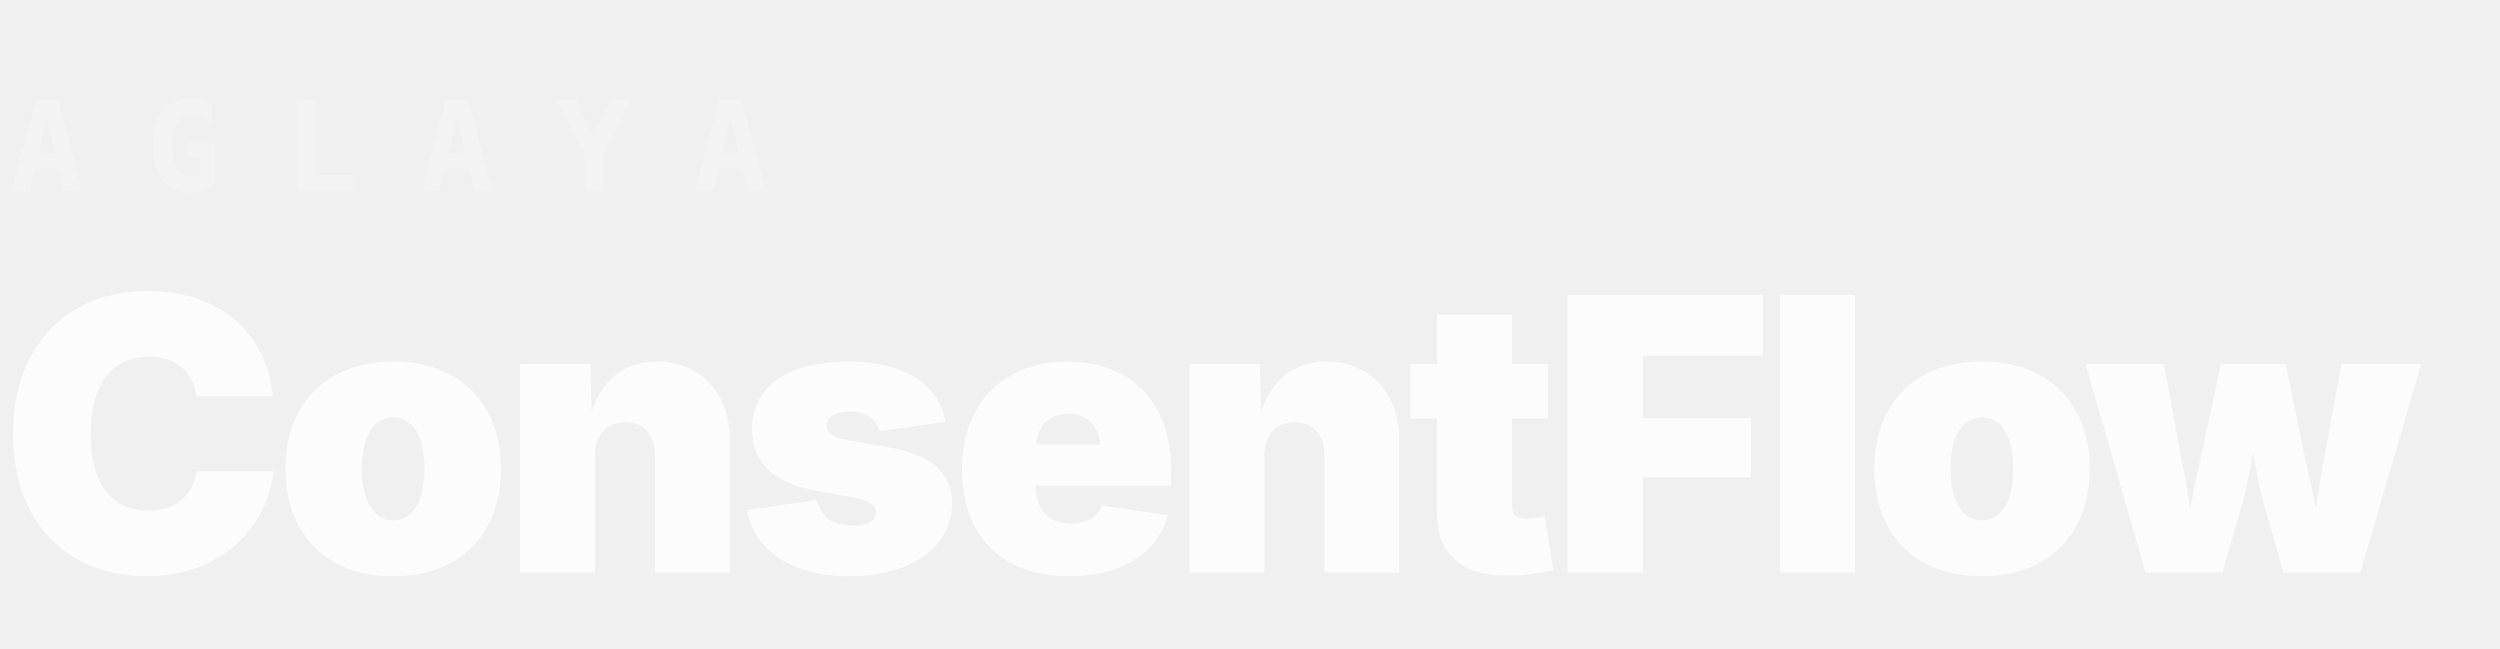
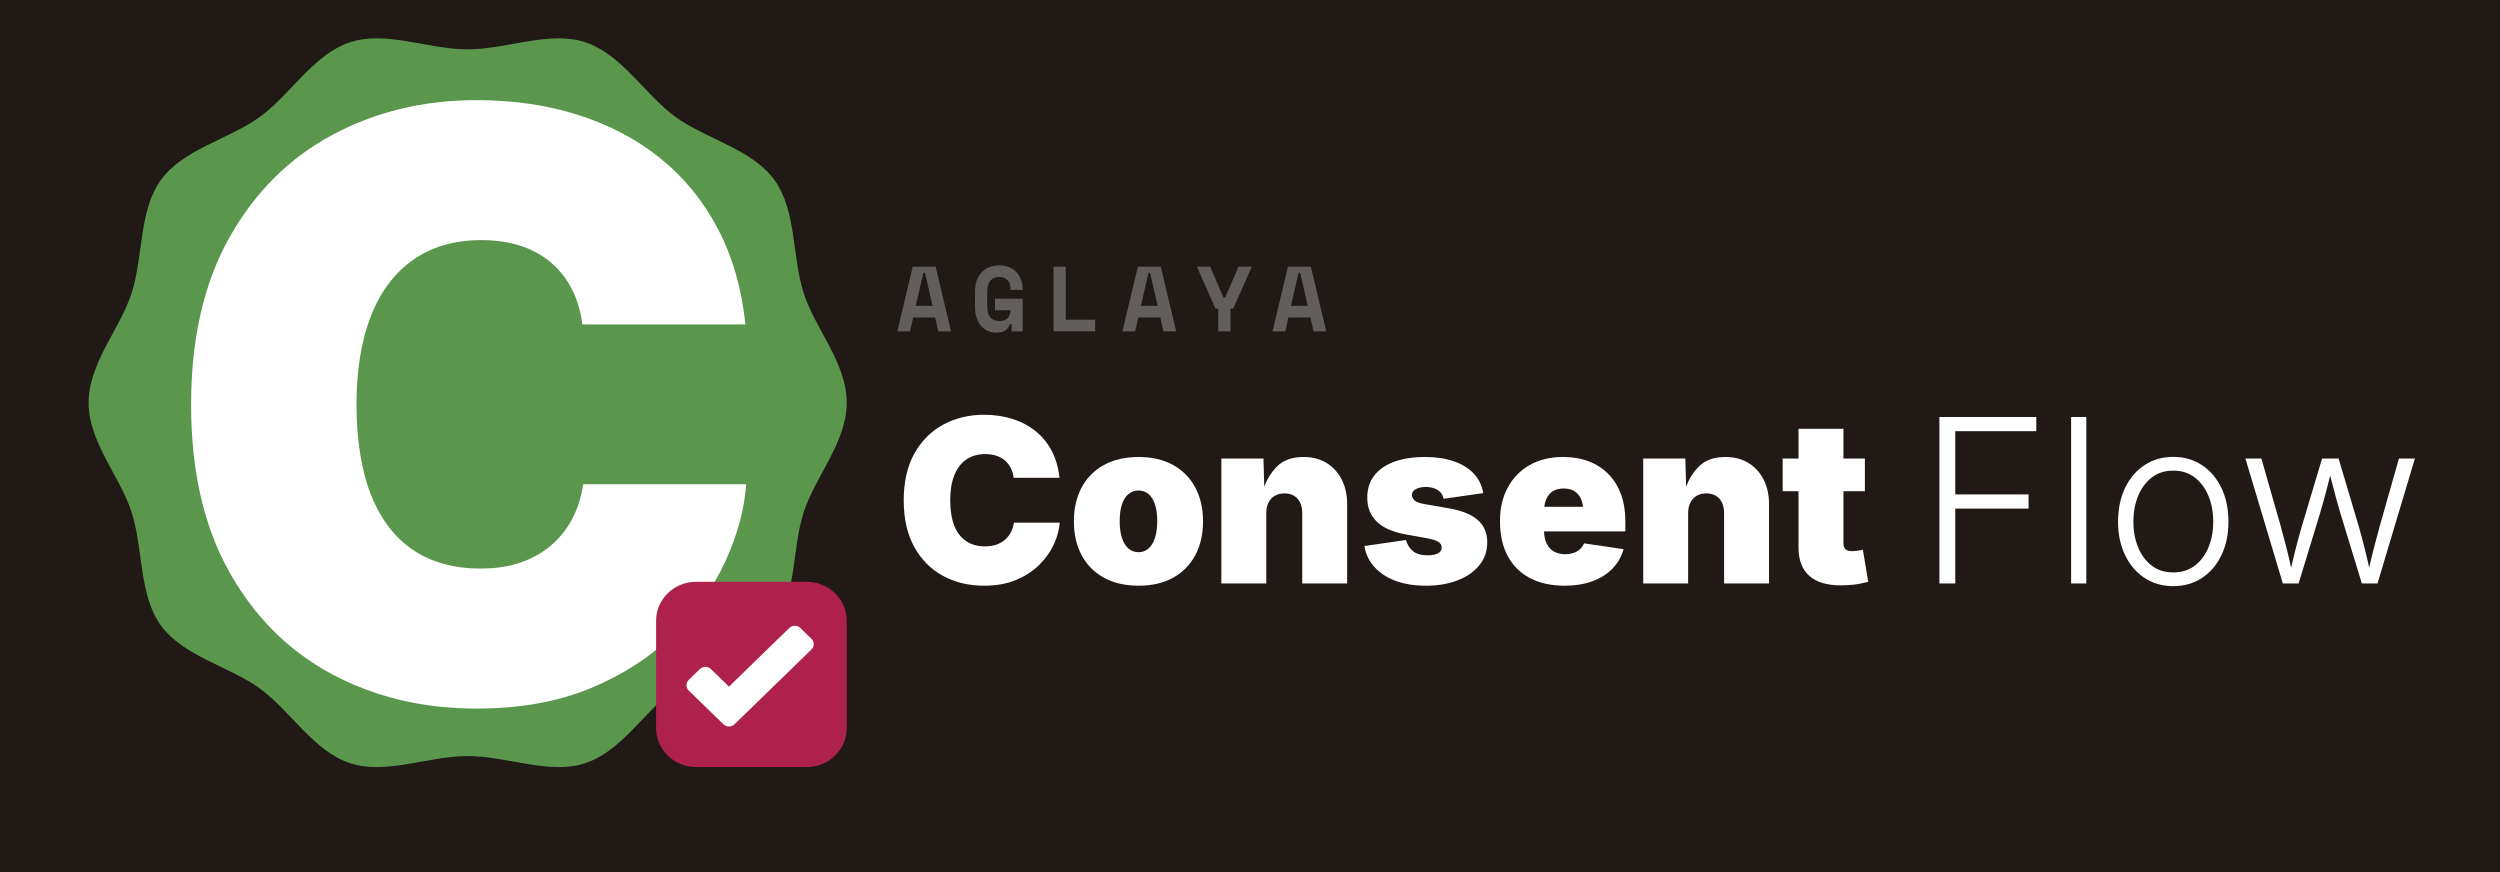
- <svg xmlns="http://www.w3.org/2000/svg" viewBox="0 0 262 68" width="262" height="68" font-family="Inter, sans-serif">
-   <text x="1" y="20" fill="rgba(252,252,252,0.30)" font-family="'Space Mono', monospace" font-weight="700" font-size="13" letter-spacing="6.5">AGLAYA</text>
-   <text x="0" y="60" fill="#fcfcfc" font-family="Inter, sans-serif" font-weight="900" font-size="40" letter-spacing="-1.2">ConsentFlow</text>
+ <svg xmlns="http://www.w3.org/2000/svg" id="Capa_1" data-name="Capa 1" viewBox="0 0 3300 1150">
+   <defs>
+     <style>
+       .cls-1 {
+         fill: #ae214d;
+       }
+ 
+       .cls-2 {
+         fill: #fff;
+       }
+ 
+       .cls-3 {
+         opacity: .3;
+       }
+ 
+       .cls-4 {
+         fill: #fdfefe;
+       }
+ 
+       .cls-5 {
+         fill: #5b964d;
+       }
+ 
+       .cls-6 {
+         fill: #211915;
+       }
+     </style>
+   </defs>
+   <rect class="cls-6" x="0" y="-75.63" width="3300" height="1301.26" />
+   <g>
+     <g>
+       <g>
+         <path class="cls-2" d="M1298.8,773.12c-20.06,0-38.07-4.33-54.05-12.98-15.98-8.65-28.61-21.36-37.9-38.12-9.29-16.76-13.94-37.29-13.94-61.57s4.72-45.13,14.16-61.94c9.44-16.81,22.17-29.52,38.2-38.12,16.02-8.6,33.87-12.9,53.53-12.9,13.66,0,26.27,1.84,37.83,5.53,11.55,3.69,21.7,9.07,30.45,16.15,8.75,7.08,15.83,15.78,21.24,26.1,5.41,10.32,8.8,22.12,10.18,35.39h-60.47c-.59-4.72-1.84-9-3.76-12.83-1.92-3.83-4.45-7.13-7.59-9.88-3.15-2.75-6.91-4.87-11.28-6.34-4.38-1.47-9.32-2.21-14.82-2.21-9.93,0-18.36,2.43-25.29,7.3-6.93,4.87-12.17,11.85-15.71,20.94-3.54,9.1-5.31,20.03-5.31,32.81s1.82,24.58,5.46,33.62c3.64,9.05,8.87,15.83,15.71,20.35,6.83,4.52,15.12,6.78,24.85,6.78,5.51,0,10.42-.74,14.75-2.21,4.32-1.47,8.11-3.59,11.36-6.34,3.24-2.75,5.87-6.05,7.89-9.88,2.01-3.83,3.37-8.11,4.06-12.83h60.47c-.69,9.34-3.27,18.88-7.74,28.61-4.47,9.73-10.86,18.73-19.17,26.99-8.31,8.26-18.53,14.92-30.67,19.98-12.14,5.06-26.28,7.6-42.4,7.6Z" />
+         <path class="cls-2" d="M1502.91,773.12c-17.9,0-33.23-3.56-46.01-10.69-12.78-7.13-22.54-17.06-29.27-29.79-6.74-12.73-10.1-27.55-10.1-44.46s3.37-31.73,10.1-44.46c6.73-12.73,16.49-22.66,29.27-29.79,12.78-7.13,28.12-10.69,46.01-10.69s33.18,3.56,45.86,10.69c12.68,7.13,22.39,17.06,29.13,29.79,6.73,12.73,10.1,27.55,10.1,44.46s-3.37,31.73-10.1,44.46c-6.74,12.73-16.44,22.66-29.13,29.79-12.68,7.13-27.97,10.69-45.86,10.69ZM1502.91,728.88c5.11,0,9.51-1.62,13.2-4.87,3.69-3.24,6.51-7.94,8.48-14.08,1.97-6.14,2.95-13.49,2.95-22.05s-.98-15.98-2.95-21.97c-1.97-6-4.79-10.57-8.48-13.71-3.69-3.15-8.09-4.72-13.2-4.72s-9.69,1.57-13.42,4.72c-3.74,3.15-6.59,7.72-8.55,13.71-1.97,6-2.95,13.32-2.95,21.97s.98,15.9,2.95,22.05c1.97,6.15,4.82,10.84,8.55,14.08,3.74,3.24,8.21,4.87,13.42,4.87Z" />
+         <path class="cls-2" d="M1671.47,677.56v92.61h-59.29v-164.88h55.6l1.18,42.18h-1.77c3.73-12.48,9.81-22.98,18.21-31.49,8.41-8.5,20.18-12.76,35.32-12.76,11.7,0,21.85,2.65,30.45,7.96,8.6,5.31,15.26,12.63,19.98,21.97,4.72,9.34,7.08,20.01,7.08,32v105h-59.29v-92.61c0-8.16-2.06-14.57-6.19-19.25-4.13-4.67-9.93-7.01-17.4-7.01-4.82,0-9.02,1.06-12.61,3.17-3.59,2.12-6.37,5.11-8.33,9-1.97,3.88-2.95,8.58-2.95,14.08Z" />
+         <path class="cls-2" d="M1881.92,773.12c-14.95,0-28.14-2.12-39.6-6.34-11.45-4.23-20.75-10.25-27.87-18.07-7.13-7.82-11.63-17.13-13.49-27.95l54.86-7.96c1.97,6.49,5.16,11.48,9.59,14.97,4.42,3.49,10.81,5.24,19.17,5.24,5.8,0,10.32-.88,13.57-2.65,3.24-1.77,4.87-4.33,4.87-7.67,0-3.15-1.53-5.65-4.57-7.52-3.05-1.87-7.82-3.39-14.31-4.57l-29.2-5.31c-16.72-3.05-29.25-8.63-37.61-16.74-8.36-8.11-12.54-18.66-12.54-31.63,0-11.5,3.07-21.24,9.22-29.2,6.14-7.96,14.9-14.03,26.25-18.21,11.36-4.18,24.9-6.27,40.63-6.27,14.55,0,27.28,1.89,38.2,5.68,10.91,3.79,19.69,9.22,26.32,16.3,6.64,7.08,10.79,15.63,12.46,25.66l-52.21,7.52c-1.28-5.41-4.08-9.36-8.41-11.87-4.33-2.51-9.39-3.76-15.19-3.76-5.11,0-9.44.91-12.98,2.73-3.54,1.82-5.31,4.45-5.31,7.89,0,2.46,1.06,4.77,3.17,6.93,2.11,2.16,6.27,3.79,12.46,4.87l33.62,5.9c16.81,2.95,29.37,8.06,37.68,15.34,8.31,7.28,12.46,17.01,12.46,29.2s-3.52,22-10.54,30.6c-7.03,8.6-16.64,15.24-28.83,19.91-12.19,4.67-26.15,7.01-41.88,7.01Z" />
+         <path class="cls-2" d="M2064.94,773.12c-17.6,0-32.77-3.37-45.5-10.1-12.73-6.73-22.49-16.44-29.27-29.13-6.78-12.68-10.18-27.92-10.18-45.72s3.42-31.88,10.25-44.61c6.83-12.73,16.49-22.64,28.98-29.72,12.48-7.08,27.23-10.62,44.24-10.62,12.48,0,23.77,1.94,33.85,5.83,10.08,3.88,18.7,9.49,25.88,16.81,7.18,7.33,12.68,16.2,16.52,26.62,3.83,10.42,5.75,22.22,5.75,35.39v13.57h-147.18v-32.44h119.46l-27.73,6.78c0-6.68-.98-12.31-2.95-16.89-1.97-4.57-4.87-8.06-8.7-10.47-3.83-2.41-8.6-3.61-14.31-3.61s-10.47,1.21-14.31,3.61c-3.83,2.41-6.74,5.9-8.7,10.47-1.97,4.57-2.95,10.2-2.95,16.89v23.6c0,7.28,1.15,13.3,3.47,18.07,2.31,4.77,5.58,8.31,9.81,10.62,4.23,2.31,9.14,3.47,14.75,3.47,4.03,0,7.69-.56,10.99-1.7,3.29-1.13,6.12-2.75,8.48-4.87,2.36-2.11,4.13-4.69,5.31-7.74l52.21,7.67c-2.75,9.83-7.62,18.36-14.6,25.59-6.98,7.23-15.81,12.81-26.47,16.74-10.67,3.93-23.03,5.9-37.09,5.9Z" />
+         <path class="cls-2" d="M2228.34,677.56v92.61h-59.29v-164.88h55.6l1.18,42.18h-1.77c3.73-12.48,9.81-22.98,18.21-31.49,8.41-8.5,20.18-12.76,35.32-12.76,11.7,0,21.85,2.65,30.45,7.96,8.6,5.31,15.26,12.63,19.98,21.97,4.72,9.34,7.08,20.01,7.08,32v105h-59.29v-92.61c0-8.16-2.06-14.57-6.19-19.25-4.13-4.67-9.93-7.01-17.4-7.01-4.82,0-9.02,1.06-12.61,3.17-3.59,2.12-6.37,5.11-8.33,9-1.97,3.88-2.95,8.58-2.95,14.08Z" />
+         <path class="cls-2" d="M2461.65,605.29v43.06h-108.54v-43.06h108.54ZM2374.05,566.06h59.29v151.16c0,3.44.88,6.02,2.65,7.74,1.77,1.72,4.62,2.58,8.55,2.58,1.77,0,4.35-.22,7.74-.66,3.39-.44,5.63-.86,6.71-1.25l7.08,42.33c-6.78,1.87-13.18,3.12-19.17,3.76-6,.64-11.65.96-16.96.96-18.49,0-32.42-4.23-41.81-12.68-9.39-8.45-14.08-20.89-14.08-37.31v-156.62Z" />
+         <path class="cls-2" d="M2560.01,770.17v-219.74h127.86v18.73h-106.92v83.47h96.74v18.73h-96.74v98.81h-20.94Z" />
+         <path class="cls-2" d="M2753.94,550.43v219.74h-20.06v-219.74h20.06Z" />
+         <path class="cls-2" d="M2868.68,773.71c-14.36,0-26.99-3.61-37.9-10.84-10.91-7.23-19.47-17.25-25.66-30.08-6.19-12.83-9.29-27.55-9.29-44.17s3.1-31.78,9.29-44.61c6.19-12.83,14.75-22.86,25.66-30.08,10.91-7.23,23.55-10.84,37.9-10.84s26.86,3.61,37.83,10.84c10.96,7.23,19.54,17.25,25.73,30.08,6.19,12.83,9.29,27.7,9.29,44.61s-3.07,31.34-9.22,44.17c-6.15,12.83-14.7,22.86-25.66,30.08-10.96,7.23-23.62,10.84-37.97,10.84ZM2868.68,755.57c11.3,0,20.89-3.05,28.76-9.14,7.86-6.09,13.84-14.21,17.92-24.33,4.08-10.12,6.12-21.28,6.12-33.48s-2.06-23.52-6.19-33.7-10.13-18.34-17.99-24.48c-7.87-6.14-17.4-9.22-28.61-9.22s-20.72,3.07-28.54,9.22c-7.82,6.15-13.79,14.31-17.92,24.48s-6.19,21.41-6.19,33.7,2.04,23.35,6.12,33.48c4.08,10.13,10.03,18.24,17.84,24.33,7.82,6.1,17.38,9.14,28.68,9.14Z" />
+         <path class="cls-2" d="M3013.35,770.17l-49.4-164.88h21.09l25.37,88.78c2.46,8.75,5.01,18.34,7.67,28.76,2.65,10.42,5.31,21.97,7.96,34.66h-3.54c2.66-12.29,5.33-23.64,8.04-34.07,2.7-10.42,5.38-20.2,8.04-29.35l26.54-88.78h21.83l26.4,88.78c2.55,8.95,5.16,18.63,7.82,29.05,2.65,10.42,5.31,21.88,7.96,34.36h-3.69c2.75-12.39,5.46-23.77,8.11-34.14,2.65-10.37,5.26-20.13,7.82-29.27l25.22-88.78h21.09l-49.4,164.88h-20.65l-28.17-92.17c-1.87-6.39-3.71-12.83-5.53-19.32-1.82-6.49-3.56-13.13-5.23-19.91-1.67-6.78-3.44-13.66-5.31-20.65h4.87c-1.67,6.88-3.39,13.74-5.16,20.57-1.77,6.83-3.54,13.52-5.31,20.06-1.77,6.54-3.59,12.95-5.46,19.25l-28.17,92.17h-20.79Z" />
+       </g>
+       <g class="cls-3">
+         <path class="cls-4" d="M1184.42,437.41l20.37-85.4h30.25l20.37,85.4h-16.83l-4.15-18.3h-29.03l-4.15,18.3h-16.83ZM1208.82,403.74h22.08l-9.88-43.67h-2.2l-10,43.67Z" />
+         <path class="cls-4" d="M1315.07,439.11c-5.21,0-9.92-1.28-14.15-3.84-4.23-2.56-7.61-6.4-10.13-11.53-2.52-5.12-3.78-11.47-3.78-19.03v-20.01c0-7.4,1.36-13.66,4.09-18.79,2.72-5.12,6.48-9.01,11.28-11.65,4.8-2.64,10.33-3.96,16.59-3.96s12.08,1.38,16.71,4.15c4.64,2.77,8.17,6.49,10.61,11.16,2.44,4.68,3.66,9.9,3.66,15.68v1.46h-16.1v-1.46c0-5.12-1.32-9.01-3.96-11.65-2.64-2.64-6.36-3.96-11.16-3.96-4.47,0-8.19,1.51-11.16,4.51-2.97,3.01-4.45,8.26-4.45,15.74v18.05c0,13.18,5.37,19.76,16.1,19.76,4.8,0,8.44-1.3,10.92-3.9,2.48-2.6,3.72-6.02,3.72-10.25h-20.49v-15.37h36.6v43.19h-14.64v-9.52h-2.2c-.98,3.17-2.85,5.84-5.61,7.99-2.77,2.15-6.91,3.23-12.44,3.23Z" />
+         <path class="cls-4" d="M1390.71,437.41v-85.4h16.1v70.02h38.79v15.37h-54.9Z" />
+         <path class="cls-4" d="M1481.59,437.41l20.37-85.4h30.25l20.37,85.4h-16.83l-4.15-18.3h-29.03l-4.15,18.3h-16.83ZM1505.99,403.74h22.08l-9.88-43.67h-2.2l-10,43.67Z" />
+         <path class="cls-4" d="M1608.1,437.41v-30.01h-3.66l-24.52-55.38h17.57l17.57,40.75h2.2l17.57-40.75h17.57l-24.52,55.38h-3.66v30.01h-16.1Z" />
+         <path class="cls-4" d="M1679.71,437.41l20.37-85.4h30.25l20.37,85.4h-16.83l-4.15-18.3h-29.03l-4.15,18.3h-16.83ZM1704.11,403.74h22.08l-9.88-43.67h-2.2l-10,43.67Z" />
+       </g>
+     </g>
+     <g>
+       <path class="cls-5" d="M1061.03,387.39c-15.83-48.77-9.36-109.36-38.9-149.95-29.84-41-89.66-53.42-130.66-83.26-40.59-29.54-70.74-82.77-119.5-98.61-47.06-15.28-102.51,9.57-154.66,9.57s-107.61-24.85-154.66-9.57c-48.77,15.83-78.91,69.07-119.5,98.61-41,29.84-100.83,42.26-130.66,83.26-29.54,40.59-23.06,101.18-38.9,149.95-15.28,47.06-56.64,92.04-56.64,144.18s41.36,97.13,56.64,144.18c15.83,48.77,9.36,109.36,38.9,149.95,29.84,41,89.66,53.42,130.66,83.26,40.59,29.54,70.74,82.77,119.5,98.61,47.06,15.28,102.51-9.57,154.66-9.57s107.61,24.85,154.66,9.57c48.77-15.83,78.91-69.07,119.5-98.61,41-29.84,100.83-42.26,130.66-83.26,29.54-40.59,23.06-101.18,38.9-149.95,15.28-47.06,56.64-92.04,56.64-144.18s-41.36-97.13-56.64-144.18Z" />
+       <path class="cls-2" d="M629.12,935.29c-71.41,0-135.53-15.39-192.39-46.19-56.86-30.8-101.83-76.03-134.89-135.69-33.06-59.66-49.59-132.7-49.59-219.14s16.78-160.61,50.38-220.45c33.59-59.84,78.91-105.06,135.95-135.69,57.03-30.62,120.55-45.94,190.55-45.94,48.62,0,93.5,6.56,134.62,19.69,41.11,13.13,77.23,32.3,108.39,57.48,31.14,25.19,56.33,56.16,75.58,92.91,19.25,36.75,31.33,78.73,36.23,125.97h-215.22c-2.09-16.8-6.56-32.02-13.38-45.67-6.83-13.64-15.84-25.36-27.03-35.16-11.2-9.8-24.59-17.33-40.16-22.58-15.58-5.25-33.16-7.87-52.75-7.87-35.34,0-65.36,8.67-90.03,25.98-24.67,17.33-43.31,42.17-55.91,74.53-12.59,32.37-18.89,71.3-18.89,116.8s6.47,87.48,19.42,119.67c12.94,32.19,31.58,56.34,55.91,72.44,24.31,16.09,53.8,24.14,88.44,24.14,19.59,0,37.09-2.62,52.5-7.88,15.39-5.25,28.86-12.77,40.41-22.56,11.55-9.8,20.91-21.52,28.08-35.17,7.17-13.64,11.98-28.86,14.45-45.67h215.2c-2.45,33.25-11.64,67.2-27.56,101.84-15.92,34.64-38.67,66.66-68.23,96.05-29.58,29.41-65.97,53.11-109.19,71.13-43.22,18.02-93.52,27.03-150.89,27.03Z" />
+       <g>
+         <path class="cls-1" d="M1117.67,819.27v141.95c0,28.3-23.68,51.31-52.79,51.31h-146.03c-29.11,0-52.79-23.02-52.79-51.31v-141.95c0-28.3,23.68-51.31,52.79-51.31h146.03c5.31,0,10.55.76,15.57,2.27,10.55,3.16,20.03,9.65,26.68,18.28,6.89,8.93,10.53,19.57,10.53,30.76Z" />
+         <path class="cls-2" d="M954.97,956.06l-45.8-44.52c-4.02-3.91-4.02-10.24,0-14.14l14.66-14.25c4.02-3.91,10.53-3.91,14.55,0l23.87,23.2,79.63-77.41c4.02-3.91,10.53-3.91,14.55,0l14.66,14.25c4.02,3.91,4.02,10.24,0,14.14l-101.56,98.72c-4.02,3.91-10.53,3.91-14.55,0Z" />
+       </g>
+     </g>
+   </g>
</svg>
